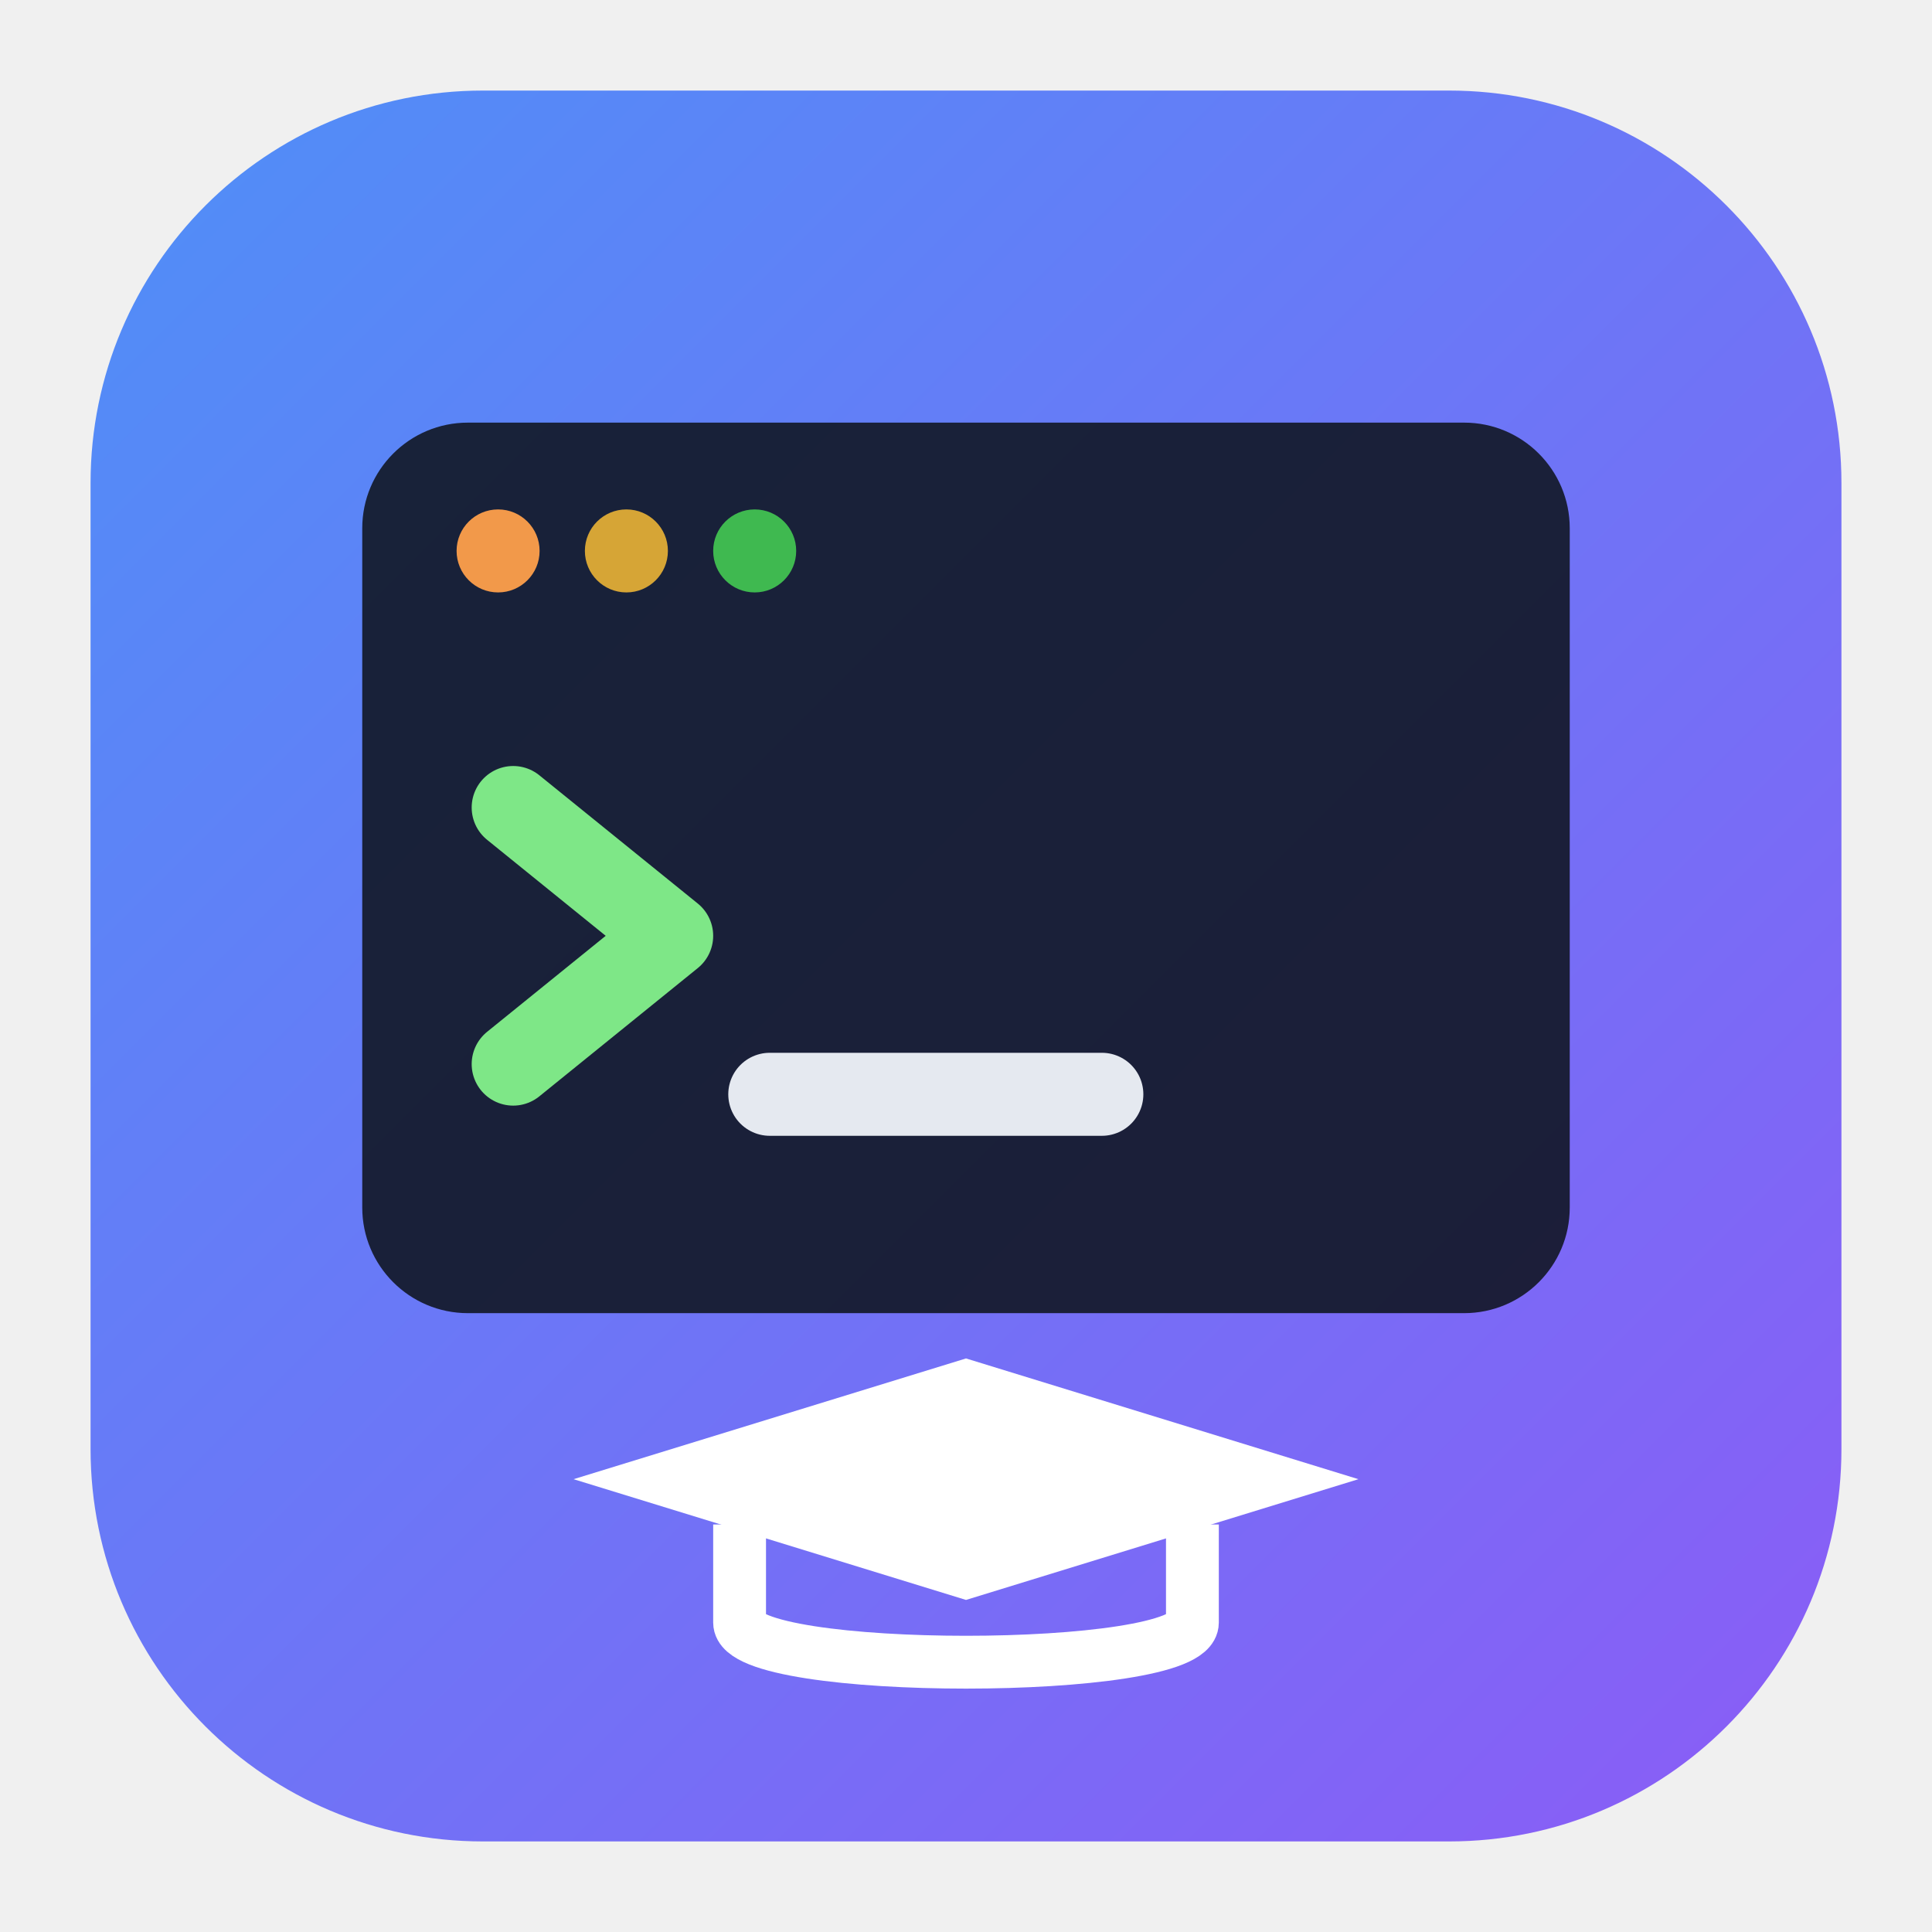
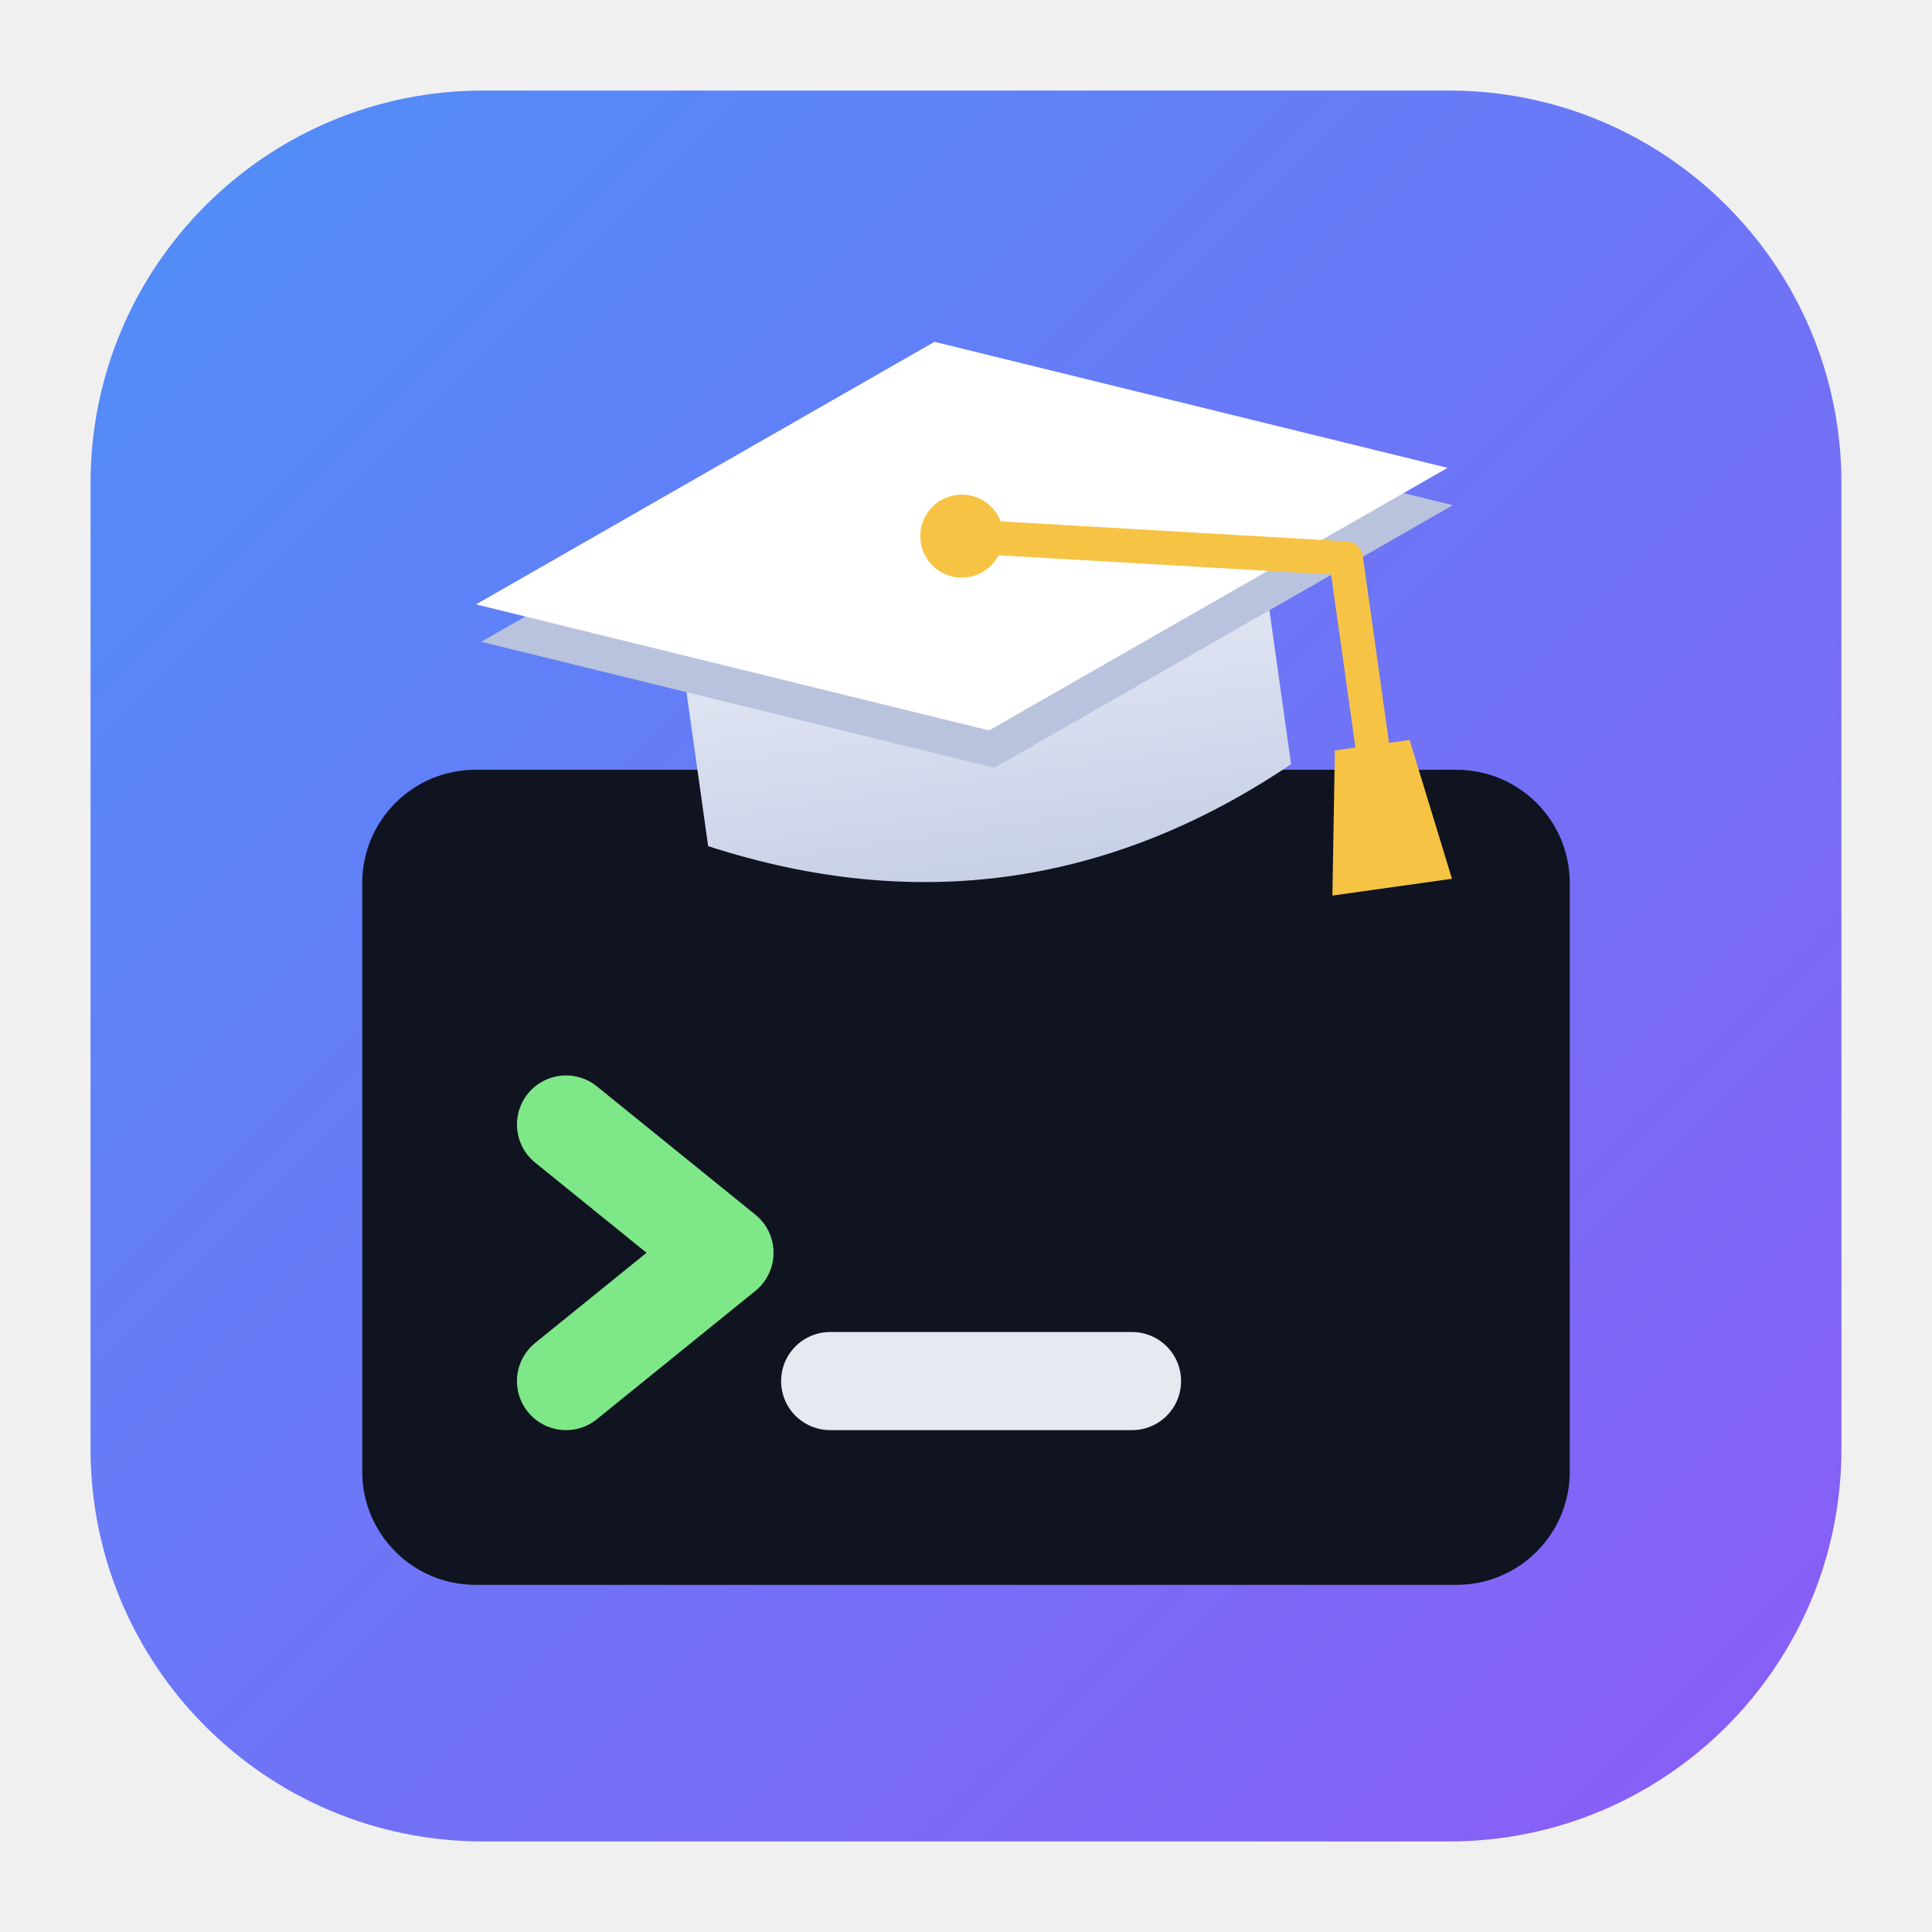
<svg xmlns="http://www.w3.org/2000/svg" viewBox="0 0 512 512">
  <defs>
-     <linearGradient id="g" x1="0" y1="0" x2="1" y2="1">
+     <linearGradient id="bg" x1="0" y1="0" x2="1" y2="1">
      <stop offset="0" stop-color="#4f8ff7" />
      <stop offset="1" stop-color="#8b5cf6" />
    </linearGradient>
+     <linearGradient id="band" x1="0" y1="0" x2="0" y2="1">
+       <stop offset="0" stop-color="#e3e8f4" />
+       <stop offset="1" stop-color="#c8d0e6" />
+     </linearGradient>
  </defs>
-   <rect x="24" y="24" width="464" height="464" rx="104" fill="url(#g)" />
-   <rect x="96" y="112" width="320" height="236" rx="28" fill="#0f1420" opacity="0.88" />
-   <circle cx="132" cy="146" r="11" fill="#f2994a" />
-   <circle cx="166" cy="146" r="11" fill="#d6a536" />
-   <circle cx="200" cy="146" r="11" fill="#3fb950" />
-   <polyline points="136,214 178,248 136,282" fill="none" stroke="#7ee787" stroke-width="22" stroke-linecap="round" stroke-linejoin="round" />
-   <line x1="204" y1="290" x2="292" y2="290" stroke="#e5e9f0" stroke-width="22" stroke-linecap="round" />
-   <path d="M152 392 L256 360 L360 392 L256 424 Z" fill="#ffffff" />
-   <path d="M196 404 v26 c0 14 120 14 120 0 v-26" fill="none" stroke="#ffffff" stroke-width="14" stroke-linejoin="round" />
+   <rect x="24" y="24" width="464" height="464" rx="104" fill="url(#bg)" />
+   <rect x="96" y="204" width="320" height="216" rx="30" fill="#0f1420" />
+   <polyline points="150,298 192,332 150,366" fill="none" stroke="#7ee787" stroke-width="26" stroke-linecap="round" stroke-linejoin="round" />
+   <line x1="220" y1="366" x2="300" y2="366" stroke="#e5e9f0" stroke-width="26" stroke-linecap="round" />
+   <g transform="rotate(-8 256 150)">
+     <path d="M178 160 L178 214 Q256 252 334 214 L334 160 Z" fill="url(#band)" />
+     <path d="M126 152 L256 100 L386 152 L256 204 Z" fill="#b9c3dd" />
+     <path d="M126 142 L256 90 L386 142 L256 194 Z" fill="#ffffff" />
+     <path d="M256 142 L356 162 L356 214" fill="none" stroke="#f6c344" stroke-width="9" stroke-linecap="round" stroke-linejoin="round" />
+     <path d="M346 212 h20 l6 38 h-32 z" fill="#f6c344" />
+     <circle cx="256" cy="142" r="11" fill="#f6c344" />
+   </g>
</svg>
